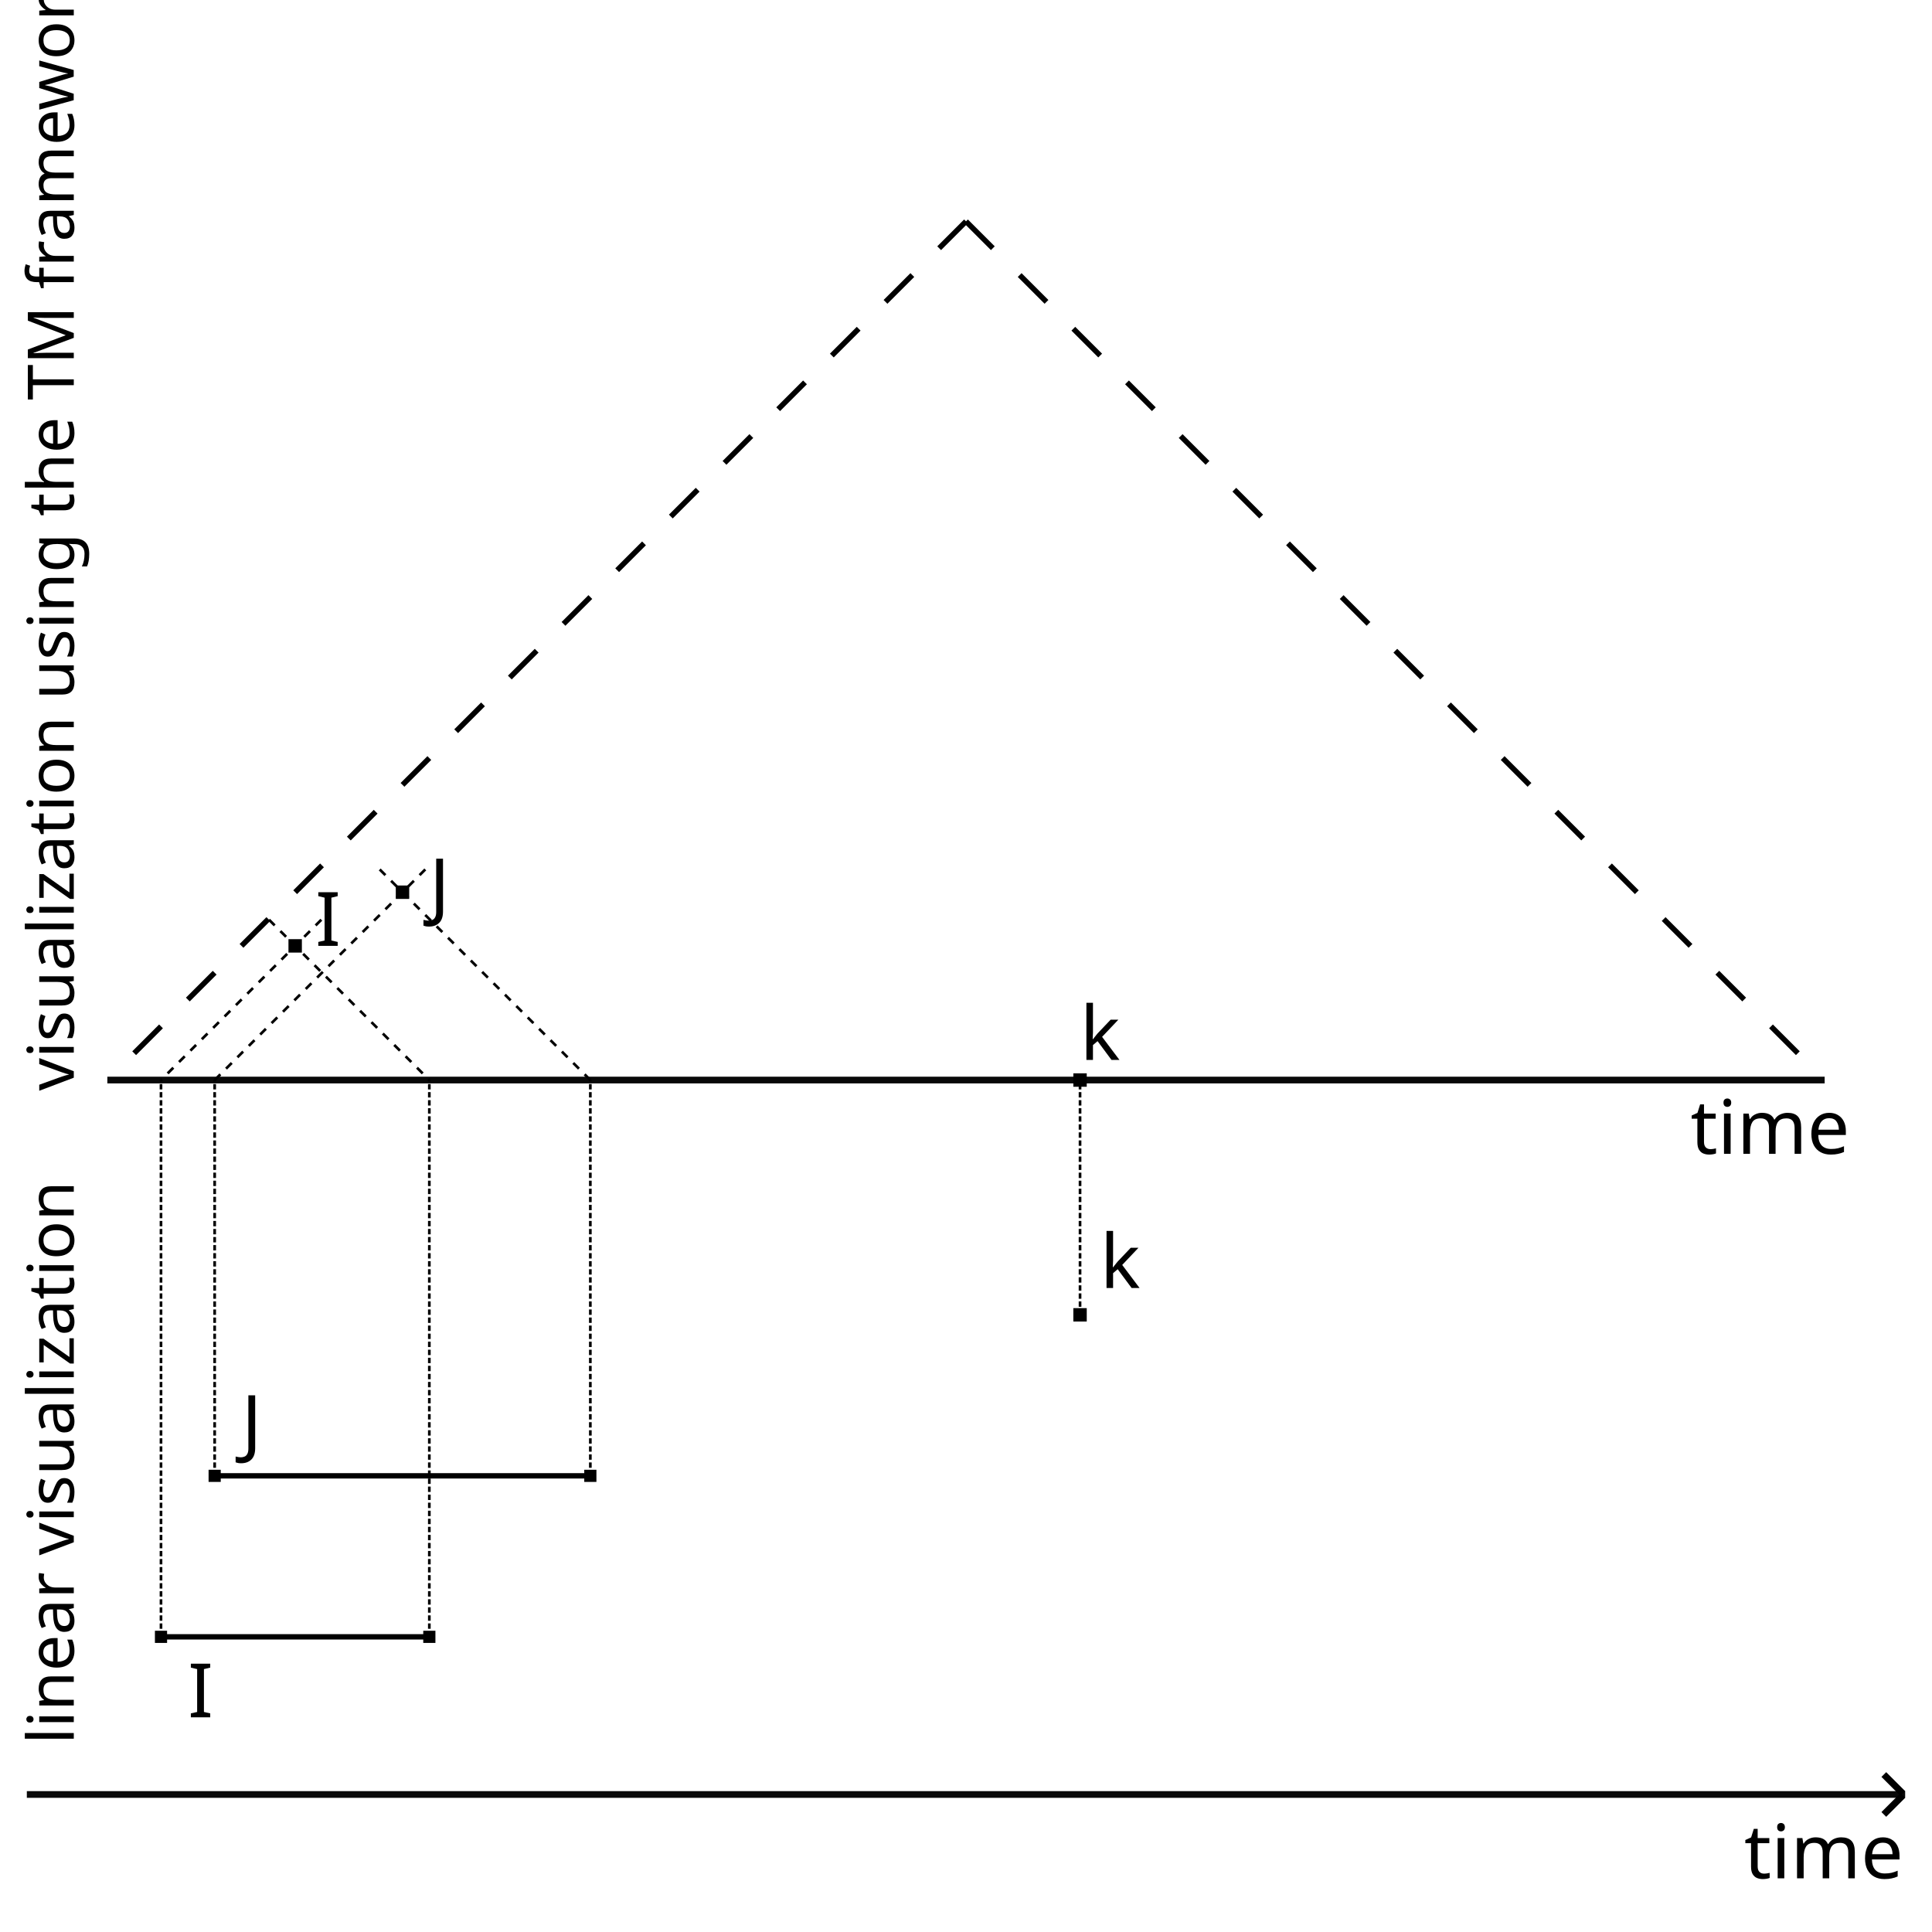
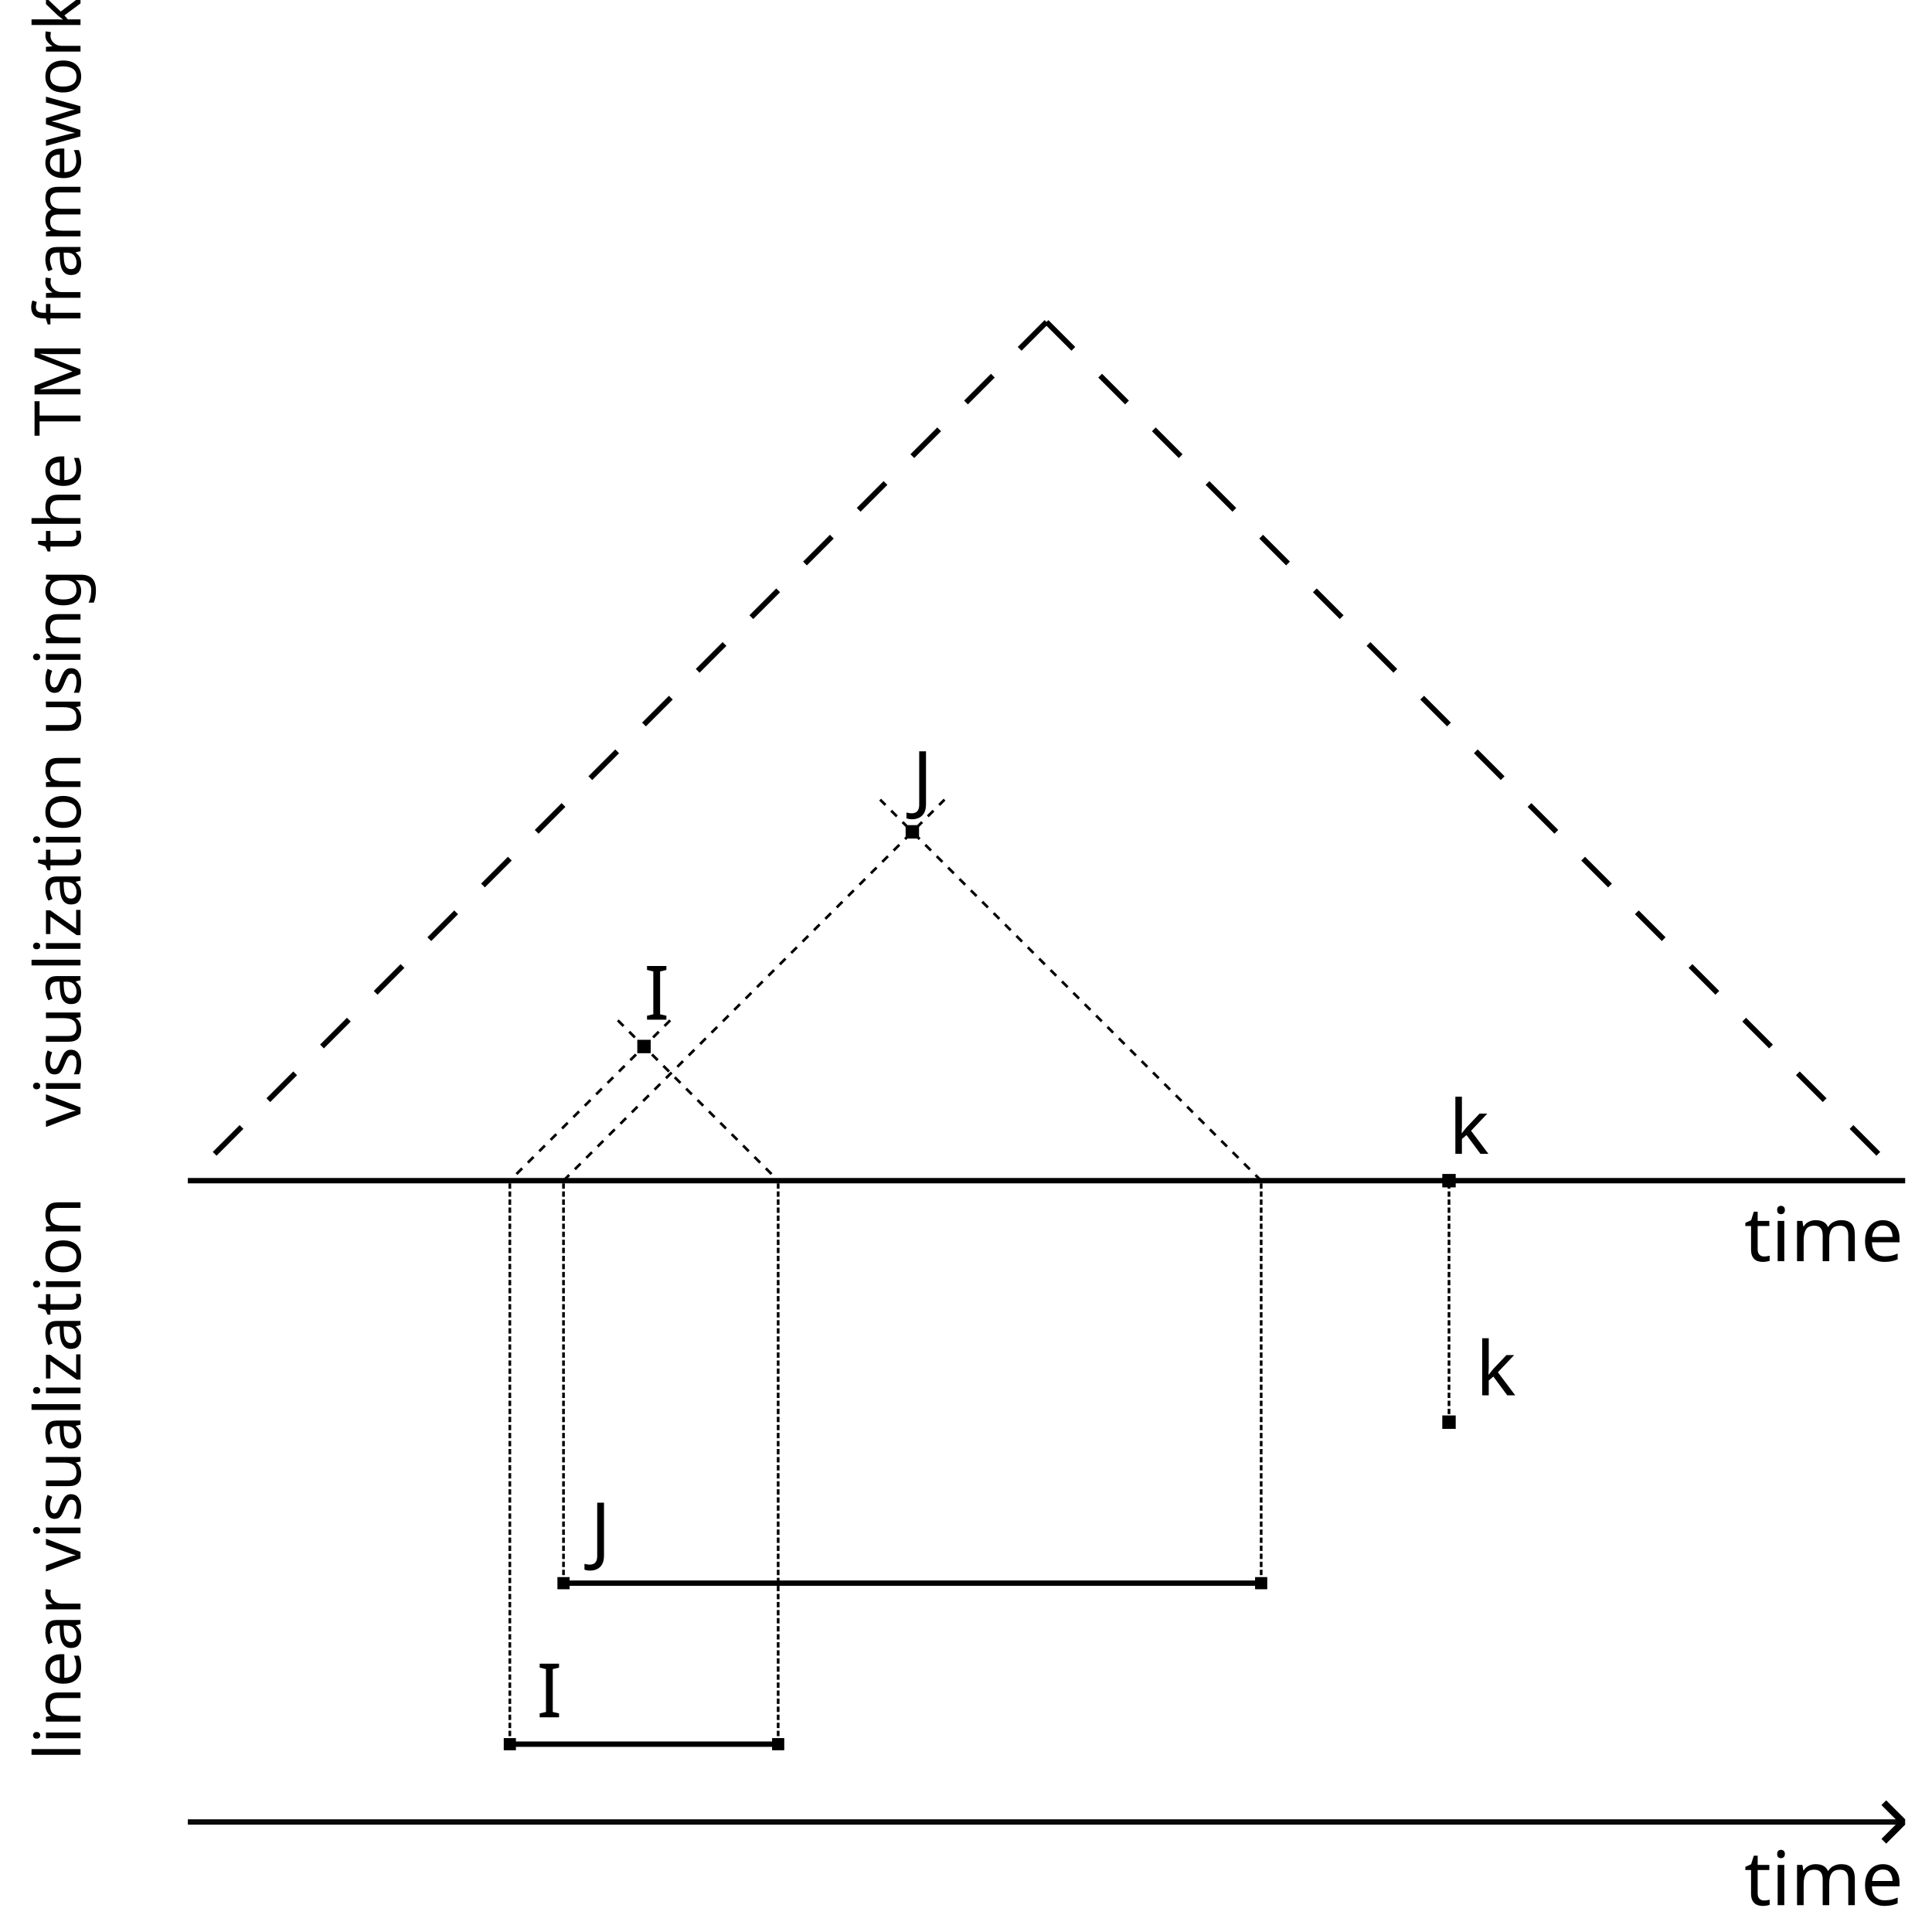
<svg xmlns="http://www.w3.org/2000/svg" xmlns:ns1="http://www.openswatchbook.org/uri/2009/osb" width="360" height="360" id="svg3889" version="1.1">
  <defs id="defs3891">
    <marker orient="auto" refY="0.0" refX="0.0" id="SquareM" style="overflow:visible">
      <path id="path4604" d="M -5.0,-5.0 L -5.0,5.0 L 5.0,5.0 L 5.0,-5.0 L -5.0,-5.0 z " style="fill-rule:evenodd;stroke:#000000;stroke-width:1.0pt;marker-start:none" transform="scale(0.4)" />
    </marker>
    <linearGradient id="linearGradient8090" ns1:paint="solid">
      <stop style="stop-color:#000000;stop-opacity:1;" offset="0" id="stop8092" />
    </linearGradient>
    <marker orient="auto" refY="0.0" refX="0.0" id="SquareS" style="overflow:visible">
      <path id="path4607" d="M -5.0,-5.0 L -5.0,5.0 L 5.0,5.0 L 5.0,-5.0 L -5.0,-5.0 z " style="fill-rule:evenodd;stroke:#000000;stroke-width:1.0pt;marker-start:none" transform="scale(0.2)" />
    </marker>
    <linearGradient id="linearGradient4521" ns1:paint="solid">
      <stop style="stop-color:#000000;stop-opacity:1;" offset="0" id="stop4523" />
    </linearGradient>
  </defs>
  <g id="layer8">
-     <text xml:space="preserve" style="font-size:14px;font-style:normal;font-weight:normal;line-height:125%;letter-spacing:0px;word-spacing:0px;fill:#000000;fill-opacity:1;stroke:none;font-family:Sans" x="-325" y="13.75" id="text3080" transform="matrix(0,-1,1,0,0,0)">
-       <tspan id="tspan3082" x="-325" y="13.75" style="font-size:12px">linear visualization</tspan>
+     <text xml:space="preserve" style="font-size:14px;font-style:normal;font-weight:normal;line-height:125%;letter-spacing:0px;word-spacing:0px;fill:#000000;fill-opacity:1;stroke:none;font-family:Sans" x="-328" y="15" id="text3080" transform="matrix(0,-1,1,0,0,0)">
+       <tspan id="tspan3082" x="-328" y="15" style="font-size:12px">linear visualization</tspan>
    </text>
-     <text xml:space="preserve" style="font-size:14px;font-style:normal;font-weight:normal;line-height:125%;letter-spacing:0px;word-spacing:0px;fill:#000000;fill-opacity:1;stroke:none;font-family:Sans" x="-203.25" y="13.75" id="text3084" transform="matrix(0,-1,1,0,0,0)">
-       <tspan id="tspan3086" x="-203.25" y="13.75" style="font-size:12px">visualization using the TM framework</tspan>
+     <text xml:space="preserve" style="font-size:14px;font-style:normal;font-weight:normal;line-height:125%;letter-spacing:0px;word-spacing:0px;fill:#000000;fill-opacity:1;stroke:none;font-family:Sans" x="-210" y="15" id="text3084" transform="matrix(0,-1,1,0,0,0)">
+       <tspan id="tspan3086" x="-210" y="15" style="font-size:12px">visualization using the TM framework</tspan>
    </text>
+     <path style="fill:none;stroke:#000000;stroke-width:1px;stroke-linecap:butt;stroke-linejoin:miter;stroke-opacity:1" d="m 35,220 320,0" id="path3849" />
  </g>
  <g id="layer1" transform="translate(0,-692.3597)" style="display:inline">
-     <rect style="fill:#090909;fill-opacity:1;display:inline" id="rect2989" width="320" height="1.25" x="20" y="892.985" />
-     <text xml:space="preserve" style="font-size:14px;font-style:normal;font-weight:normal;line-height:125%;letter-spacing:0px;word-spacing:0px;fill:#000000;fill-opacity:1;stroke:none;display:inline;font-family:Sans" x="315" y="907.36" id="text2991">
-       <tspan id="tspan2993" x="315" y="907.36">time</tspan>
+     <text xml:space="preserve" style="font-size:14px;font-style:normal;font-weight:normal;line-height:125%;letter-spacing:0px;word-spacing:0px;fill:#000000;fill-opacity:1;stroke:none;display:inline;font-family:Sans" x="325" y="927.36" id="text2991">
+       <tspan id="tspan2993" x="325" y="927.36">time</tspan>
    </text>
-     <rect style="fill:#090909;fill-opacity:1;display:inline" id="rect2989-0" width="350" height="1.25" x="5" y="1026.11" />
-     <text xml:space="preserve" style="font-size:14px;font-style:normal;font-weight:normal;line-height:125%;letter-spacing:0px;word-spacing:0px;fill:#000000;fill-opacity:1;stroke:none;display:inline;font-family:Sans" x="325" y="1042.36" id="text2991-9">
-       <tspan id="tspan2993-4" x="325" y="1042.36">time</tspan>
+     <rect style="fill:#090909;fill-opacity:1;display:inline" id="rect2989-0" width="320" height="1" x="35" y="1031.36" />
+     <text xml:space="preserve" style="font-size:14px;font-style:normal;font-weight:normal;line-height:125%;letter-spacing:0px;word-spacing:0px;fill:#000000;fill-opacity:1;stroke:none;display:inline;font-family:Sans" x="325" y="1047.36" id="text2991-9">
+       <tspan id="tspan2993-4" x="325" y="1047.36">time</tspan>
    </text>
-     <rect style="fill:#000000;fill-opacity:1;stroke:none" id="rect9625" width="5" height="1.25" x="-480.43" y="976.226" transform="matrix(0.7071068,-0.7071068,0.7071068,0.7071068,0,0)" />
-     <rect style="fill:#000000;fill-opacity:1;stroke:none;display:inline" id="rect9625-0" width="5" height="1.25" x="971.592" y="-475.796" transform="matrix(0.7071068,0.7071068,0.7071068,-0.7071068,0,0)" />
+     <rect style="fill:#000000;fill-opacity:1;stroke:none" id="rect9625" width="5" height="1.25" x="-483.966" y="979.761" transform="matrix(0.7071068,-0.7071068,0.7071068,0.7071068,0,0)" />
+     <rect style="fill:#000000;fill-opacity:1;stroke:none;display:inline" id="rect9625-0" width="5" height="1.25" x="975.304" y="-479.509" transform="matrix(0.7071068,0.7071068,0.7071068,-0.7071068,0,0)" />
  </g>
  <g id="layer7" style="display:inline">
-     <path style="fill:none;stroke:#000000;stroke-width:1px;stroke-linecap:butt;stroke-linejoin:miter;stroke-opacity:1;display:inline" d="m 180,41.25 -5,5" id="path3031" />
-     <path style="fill:none;stroke:#000000;stroke-width:1px;stroke-linecap:butt;stroke-linejoin:miter;stroke-opacity:1;display:inline" d="m 170,51.25 -5,5" id="path3031-1" />
-     <path style="fill:none;stroke:#000000;stroke-width:1px;stroke-linecap:butt;stroke-linejoin:miter;stroke-opacity:1;display:inline" d="m 160,61.25 -5,5" id="path3031-1-7" />
-     <path style="fill:none;stroke:#000000;stroke-width:1px;stroke-linecap:butt;stroke-linejoin:miter;stroke-opacity:1;display:inline" d="m 150,71.25 -5,5" id="path3031-1-7-4" />
-     <path style="fill:none;stroke:#000000;stroke-width:1px;stroke-linecap:butt;stroke-linejoin:miter;stroke-opacity:1;display:inline" d="m 140,81.25 -5,5" id="path3031-1-7-0" />
-     <path style="fill:none;stroke:#000000;stroke-width:1px;stroke-linecap:butt;stroke-linejoin:miter;stroke-opacity:1;display:inline" d="m 130,91.25 -5,5" id="path3031-1-7-9" />
-     <path style="fill:none;stroke:#000000;stroke-width:1px;stroke-linecap:butt;stroke-linejoin:miter;stroke-opacity:1;display:inline" d="m 120,101.25 -5,5" id="path3031-1-7-48" />
-     <path style="fill:none;stroke:#000000;stroke-width:1px;stroke-linecap:butt;stroke-linejoin:miter;stroke-opacity:1;display:inline" d="m 110,111.25 -5,5" id="path3031-1-7-8" />
-     <path style="fill:none;stroke:#000000;stroke-width:1px;stroke-linecap:butt;stroke-linejoin:miter;stroke-opacity:1;display:inline" d="m 100,121.25 -5,5" id="path3031-1-7-2" />
-     <path style="fill:none;stroke:#000000;stroke-width:1px;stroke-linecap:butt;stroke-linejoin:miter;stroke-opacity:1;display:inline" d="m 90,131.25 -5,5" id="path3031-1-7-45" />
-     <path style="fill:none;stroke:#000000;stroke-width:1px;stroke-linecap:butt;stroke-linejoin:miter;stroke-opacity:1;display:inline" d="m 80,141.25 -5,5" id="path3031-1-7-5" />
-     <path style="fill:none;stroke:#000000;stroke-width:1px;stroke-linecap:butt;stroke-linejoin:miter;stroke-opacity:1;display:inline" d="m 70,151.25 -5,5" id="path3031-1-7-1" />
-     <path style="fill:none;stroke:#000000;stroke-width:1px;stroke-linecap:butt;stroke-linejoin:miter;stroke-opacity:1;display:inline" d="m 60,161.25 -5,5" id="path3031-1-7-7" />
-     <path style="fill:none;stroke:#000000;stroke-width:1px;stroke-linecap:butt;stroke-linejoin:miter;stroke-opacity:1;display:inline" d="m 50,171.25 -5,5" id="path3031-1-7-11" />
-     <path style="fill:none;stroke:#000000;stroke-width:1px;stroke-linecap:butt;stroke-linejoin:miter;stroke-opacity:1;display:inline" d="m 40,181.25 -5,5" id="path3031-1-7-52" />
-     <path style="fill:none;stroke:#000000;stroke-width:1px;stroke-linecap:butt;stroke-linejoin:miter;stroke-opacity:1;display:inline" d="m 30,191.25 -5,5" id="path3031-1-7-76" />
-     <path style="fill:none;stroke:#000000;stroke-width:1px;stroke-linecap:butt;stroke-linejoin:miter;stroke-opacity:1;display:inline" d="m 180,41.25 5,5" id="path3031-2" />
-     <path style="fill:none;stroke:#000000;stroke-width:1px;stroke-linecap:butt;stroke-linejoin:miter;stroke-opacity:1;display:inline" d="m 190,51.25 5,5" id="path3031-1-3" />
-     <path style="fill:none;stroke:#000000;stroke-width:1px;stroke-linecap:butt;stroke-linejoin:miter;stroke-opacity:1;display:inline" d="m 200,61.25 5,5" id="path3031-1-7-22" />
-     <path style="fill:none;stroke:#000000;stroke-width:1px;stroke-linecap:butt;stroke-linejoin:miter;stroke-opacity:1;display:inline" d="m 210,71.25 5,5" id="path3031-1-7-4-1" />
-     <path style="fill:none;stroke:#000000;stroke-width:1px;stroke-linecap:butt;stroke-linejoin:miter;stroke-opacity:1;display:inline" d="m 220,81.25 5,5" id="path3031-1-7-0-6" />
-     <path style="fill:none;stroke:#000000;stroke-width:1px;stroke-linecap:butt;stroke-linejoin:miter;stroke-opacity:1;display:inline" d="m 230,91.25 5,5" id="path3031-1-7-9-8" />
-     <path style="fill:none;stroke:#000000;stroke-width:1px;stroke-linecap:butt;stroke-linejoin:miter;stroke-opacity:1;display:inline" d="m 240,101.25 5,5" id="path3031-1-7-48-5" />
-     <path style="fill:none;stroke:#000000;stroke-width:1px;stroke-linecap:butt;stroke-linejoin:miter;stroke-opacity:1;display:inline" d="m 250,111.25 5,5" id="path3031-1-7-8-7" />
-     <path style="fill:none;stroke:#000000;stroke-width:1px;stroke-linecap:butt;stroke-linejoin:miter;stroke-opacity:1;display:inline" d="m 260,121.25 5,5" id="path3031-1-7-2-6" />
-     <path style="fill:none;stroke:#000000;stroke-width:1px;stroke-linecap:butt;stroke-linejoin:miter;stroke-opacity:1;display:inline" d="m 270,131.25 5,5" id="path3031-1-7-45-1" />
-     <path style="fill:none;stroke:#000000;stroke-width:1px;stroke-linecap:butt;stroke-linejoin:miter;stroke-opacity:1;display:inline" d="m 280,141.25 5,5" id="path3031-1-7-5-8" />
-     <path style="fill:none;stroke:#000000;stroke-width:1px;stroke-linecap:butt;stroke-linejoin:miter;stroke-opacity:1;display:inline" d="m 290,151.25 5,5" id="path3031-1-7-1-9" />
-     <path style="fill:none;stroke:#000000;stroke-width:1px;stroke-linecap:butt;stroke-linejoin:miter;stroke-opacity:1;display:inline" d="m 300,161.25 5,5" id="path3031-1-7-7-2" />
-     <path style="fill:none;stroke:#000000;stroke-width:1px;stroke-linecap:butt;stroke-linejoin:miter;stroke-opacity:1;display:inline" d="m 310,171.25 5,5" id="path3031-1-7-11-7" />
-     <path style="fill:none;stroke:#000000;stroke-width:1px;stroke-linecap:butt;stroke-linejoin:miter;stroke-opacity:1;display:inline" d="m 320,181.25 5,5" id="path3031-1-7-52-9" />
-     <path style="fill:none;stroke:#000000;stroke-width:1px;stroke-linecap:butt;stroke-linejoin:miter;stroke-opacity:1;display:inline" d="m 330,191.25 5,5" id="path3031-1-7-76-5" />
+     <path style="fill:none;stroke:#000000;stroke-width:1px;stroke-linecap:butt;stroke-linejoin:miter;stroke-opacity:1;display:inline" d="m 195,60 -5,5" id="path3031" />
+     <path style="fill:none;stroke:#000000;stroke-width:1px;stroke-linecap:butt;stroke-linejoin:miter;stroke-opacity:1;display:inline" d="m 185,70 -5,5" id="path3031-1" />
+     <path style="fill:none;stroke:#000000;stroke-width:1px;stroke-linecap:butt;stroke-linejoin:miter;stroke-opacity:1;display:inline" d="m 175,80 -5,5" id="path3031-1-7" />
+     <path style="fill:none;stroke:#000000;stroke-width:1px;stroke-linecap:butt;stroke-linejoin:miter;stroke-opacity:1;display:inline" d="m 165,90 -5,5" id="path3031-1-7-4" />
+     <path style="fill:none;stroke:#000000;stroke-width:1px;stroke-linecap:butt;stroke-linejoin:miter;stroke-opacity:1;display:inline" d="m 155,100 -5,5" id="path3031-1-7-0" />
+     <path style="fill:none;stroke:#000000;stroke-width:1px;stroke-linecap:butt;stroke-linejoin:miter;stroke-opacity:1;display:inline" d="m 145,110 -5,5" id="path3031-1-7-9" />
+     <path style="fill:none;stroke:#000000;stroke-width:1px;stroke-linecap:butt;stroke-linejoin:miter;stroke-opacity:1;display:inline" d="m 135,120 -5,5" id="path3031-1-7-48" />
+     <path style="fill:none;stroke:#000000;stroke-width:1px;stroke-linecap:butt;stroke-linejoin:miter;stroke-opacity:1;display:inline" d="m 125,130 -5,5" id="path3031-1-7-8" />
+     <path style="fill:none;stroke:#000000;stroke-width:1px;stroke-linecap:butt;stroke-linejoin:miter;stroke-opacity:1;display:inline" d="m 115,140 -5,5" id="path3031-1-7-2" />
+     <path style="fill:none;stroke:#000000;stroke-width:1px;stroke-linecap:butt;stroke-linejoin:miter;stroke-opacity:1;display:inline" d="m 105,150 -5,5" id="path3031-1-7-45" />
+     <path style="fill:none;stroke:#000000;stroke-width:1px;stroke-linecap:butt;stroke-linejoin:miter;stroke-opacity:1;display:inline" d="m 95,160 -5,5" id="path3031-1-7-5" />
+     <path style="fill:none;stroke:#000000;stroke-width:1px;stroke-linecap:butt;stroke-linejoin:miter;stroke-opacity:1;display:inline" d="m 85,170 -5,5" id="path3031-1-7-1" />
+     <path style="fill:none;stroke:#000000;stroke-width:1px;stroke-linecap:butt;stroke-linejoin:miter;stroke-opacity:1;display:inline" d="m 75,180 -5,5" id="path3031-1-7-7" />
+     <path style="fill:none;stroke:#000000;stroke-width:1px;stroke-linecap:butt;stroke-linejoin:miter;stroke-opacity:1;display:inline" d="m 65,190 -5,5" id="path3031-1-7-11" />
+     <path style="fill:none;stroke:#000000;stroke-width:1px;stroke-linecap:butt;stroke-linejoin:miter;stroke-opacity:1;display:inline" d="m 55,200 -5,5" id="path3031-1-7-52" />
+     <path style="fill:none;stroke:#000000;stroke-width:1px;stroke-linecap:butt;stroke-linejoin:miter;stroke-opacity:1;display:inline" d="m 45,210 -5,5" id="path3031-1-7-76" />
+     <path style="fill:none;stroke:#000000;stroke-width:1px;stroke-linecap:butt;stroke-linejoin:miter;stroke-opacity:1;display:inline" d="m 195,60 5,5" id="path3031-2" />
+     <path style="fill:none;stroke:#000000;stroke-width:1px;stroke-linecap:butt;stroke-linejoin:miter;stroke-opacity:1;display:inline" d="m 205,70 5,5" id="path3031-1-3" />
+     <path style="fill:none;stroke:#000000;stroke-width:1px;stroke-linecap:butt;stroke-linejoin:miter;stroke-opacity:1;display:inline" d="m 215,80 5,5" id="path3031-1-7-22" />
+     <path style="fill:none;stroke:#000000;stroke-width:1px;stroke-linecap:butt;stroke-linejoin:miter;stroke-opacity:1;display:inline" d="m 225,90 5,5" id="path3031-1-7-4-1" />
+     <path style="fill:none;stroke:#000000;stroke-width:1px;stroke-linecap:butt;stroke-linejoin:miter;stroke-opacity:1;display:inline" d="m 235,100 5,5" id="path3031-1-7-0-6" />
+     <path style="fill:none;stroke:#000000;stroke-width:1px;stroke-linecap:butt;stroke-linejoin:miter;stroke-opacity:1;display:inline" d="m 245,110 5,5" id="path3031-1-7-9-8" />
+     <path style="fill:none;stroke:#000000;stroke-width:1px;stroke-linecap:butt;stroke-linejoin:miter;stroke-opacity:1;display:inline" d="m 255,120 5,5" id="path3031-1-7-48-5" />
+     <path style="fill:none;stroke:#000000;stroke-width:1px;stroke-linecap:butt;stroke-linejoin:miter;stroke-opacity:1;display:inline" d="m 265,130 5,5" id="path3031-1-7-8-7" />
+     <path style="fill:none;stroke:#000000;stroke-width:1px;stroke-linecap:butt;stroke-linejoin:miter;stroke-opacity:1;display:inline" d="m 275,140 5,5" id="path3031-1-7-2-6" />
+     <path style="fill:none;stroke:#000000;stroke-width:1px;stroke-linecap:butt;stroke-linejoin:miter;stroke-opacity:1;display:inline" d="m 285,150 5,5" id="path3031-1-7-45-1" />
+     <path style="fill:none;stroke:#000000;stroke-width:1px;stroke-linecap:butt;stroke-linejoin:miter;stroke-opacity:1;display:inline" d="m 295,160 5,5" id="path3031-1-7-5-8" />
+     <path style="fill:none;stroke:#000000;stroke-width:1px;stroke-linecap:butt;stroke-linejoin:miter;stroke-opacity:1;display:inline" d="m 305,170 5,5" id="path3031-1-7-1-9" />
+     <path style="fill:none;stroke:#000000;stroke-width:1px;stroke-linecap:butt;stroke-linejoin:miter;stroke-opacity:1;display:inline" d="m 315,180 5,5" id="path3031-1-7-7-2" />
+     <path style="fill:none;stroke:#000000;stroke-width:1px;stroke-linecap:butt;stroke-linejoin:miter;stroke-opacity:1;display:inline" d="m 325,190 5,5" id="path3031-1-7-11-7" />
+     <path style="fill:none;stroke:#000000;stroke-width:1px;stroke-linecap:butt;stroke-linejoin:miter;stroke-opacity:1;display:inline" d="m 335,200 5,5" id="path3031-1-7-52-9" />
+     <path style="fill:none;stroke:#000000;stroke-width:1px;stroke-linecap:butt;stroke-linejoin:miter;stroke-opacity:1;display:inline" d="m 345,210 5,5" id="path3031-1-7-76-5" />
  </g>
  <g id="layer2" style="display:inline">
-     <path transform="translate(0,-692.3597)" style="fill:none;stroke:#000000;stroke-width:1;stroke-linecap:butt;stroke-linejoin:miter;stroke-miterlimit:4;stroke-opacity:1;stroke-dasharray:none;marker-start:url(#SquareS);marker-mid:none;marker-end:url(#SquareS)" d="m 30,997.36 50,0" id="path4011" />
-     <path transform="translate(0,-692.3597)" style="fill:none;stroke:#000000;stroke-width:1;stroke-linecap:butt;stroke-linejoin:miter;stroke-miterlimit:4;stroke-opacity:1;stroke-dasharray:none;marker-start:url(#SquareS);marker-mid:none;marker-end:url(#SquareS)" d="m 40,967.36 70,0" id="path4011-2" />
-     <rect transform="translate(0,-692.3597)" style="fill:#000000;fill-opacity:1;stroke:none" id="rect8106" width="2.5" height="2.5" x="200" y="936.11" />
-     <text xml:space="preserve" style="font-size:16px;font-style:normal;font-weight:normal;line-height:125%;letter-spacing:0px;word-spacing:0px;fill:#000000;fill-opacity:1;stroke:none;font-family:Sans" x="35" y="320" id="text9663">
-       <tspan id="tspan9665" x="35" y="320" style="font-size:14px">I</tspan>
+     <path style="fill:none;stroke:#000000;stroke-width:1;stroke-linecap:butt;stroke-linejoin:miter;stroke-miterlimit:4;stroke-opacity:1;stroke-dasharray:none;marker-start:url(#SquareS);marker-mid:none;marker-end:url(#SquareS)" d="m 95,325 50,0" id="path4011" />
+     <path style="fill:none;stroke:#000000;stroke-width:1;stroke-linecap:butt;stroke-linejoin:miter;stroke-miterlimit:4;stroke-opacity:1;stroke-dasharray:none;marker-start:url(#SquareS);marker-mid:none;marker-end:url(#SquareS)" d="m 105,295 130,0" id="path4011-2" />
+     <rect style="fill:#000000;fill-opacity:1;stroke:none" id="rect8106" width="2.5" height="2.5" x="268.75" y="263.75" />
+     <text xml:space="preserve" style="font-size:16px;font-style:normal;font-weight:normal;line-height:125%;letter-spacing:0px;word-spacing:0px;fill:#000000;fill-opacity:1;stroke:none;font-family:Sans" x="100" y="320" id="text9663">
+       <tspan id="tspan9665" x="100" y="320" style="font-size:14px">I</tspan>
    </text>
-     <text xml:space="preserve" style="font-size:14px;font-style:normal;font-weight:normal;line-height:125%;letter-spacing:0px;word-spacing:0px;fill:#000000;fill-opacity:1;stroke:none;font-family:Sans" x="45" y="270" id="text9667">
-       <tspan id="tspan9669" x="45" y="270">J</tspan>
+     <text xml:space="preserve" style="font-size:14px;font-style:normal;font-weight:normal;line-height:125%;letter-spacing:0px;word-spacing:0px;fill:#000000;fill-opacity:1;stroke:none;font-family:Sans" x="110" y="290" id="text9667">
+       <tspan id="tspan9669" x="110" y="290">J</tspan>
    </text>
-     <text xml:space="preserve" style="font-size:14px;font-style:normal;font-weight:normal;line-height:125%;letter-spacing:0px;word-spacing:0px;fill:#000000;fill-opacity:1;stroke:none;font-family:Sans" x="205" y="240" id="text9671">
-       <tspan id="tspan9673" x="205" y="240">k</tspan>
+     <text xml:space="preserve" style="font-size:14px;font-style:normal;font-weight:normal;line-height:125%;letter-spacing:0px;word-spacing:0px;fill:#000000;fill-opacity:1;stroke:none;font-family:Sans" x="275" y="260" id="text9671">
+       <tspan id="tspan9673" x="275" y="260">k</tspan>
    </text>
  </g>
  <g id="layer3" style="display:inline">
-     <path style="fill:none;stroke:#000000;stroke-width:0.5;stroke-linecap:butt;stroke-linejoin:miter;stroke-miterlimit:4;stroke-opacity:1;stroke-dasharray:1, 0.5;stroke-dashoffset:0" d="M 30,305 30,201.25" id="path9587" />
-     <path style="fill:none;stroke:#000000;stroke-width:0.5;stroke-linecap:butt;stroke-linejoin:miter;stroke-miterlimit:4;stroke-opacity:1;stroke-dasharray:1, 0.5;stroke-dashoffset:0" d="m 40,275 0,-73.75" id="path9589" />
-     <path style="fill:none;stroke:#000000;stroke-width:0.5;stroke-linecap:butt;stroke-linejoin:miter;stroke-miterlimit:4;stroke-opacity:1;stroke-dasharray:1, 0.5;stroke-dashoffset:0" d="M 80,305 80,201.25" id="path9591" />
-     <path style="fill:none;stroke:#000000;stroke-width:0.5;stroke-linecap:butt;stroke-linejoin:miter;stroke-miterlimit:4;stroke-opacity:1;stroke-dasharray:1, 0.5;stroke-dashoffset:0" d="m 110,275 0,-73.75" id="path9593" />
-     <path style="fill:none;stroke:#000000;stroke-width:0.5;stroke-linecap:butt;stroke-linejoin:miter;stroke-miterlimit:4;stroke-opacity:1;stroke-dasharray:1, 0.5;stroke-dashoffset:0" d="m 201.25,245 0,-43.75" id="path9595" />
+     <path style="fill:none;stroke:#000000;stroke-width:0.5;stroke-linecap:butt;stroke-linejoin:miter;stroke-miterlimit:4;stroke-opacity:1;stroke-dasharray:1,0.5;stroke-dashoffset:0" d="M 95,325 95,220" id="path9587" />
+     <path style="fill:none;stroke:#000000;stroke-width:0.5;stroke-linecap:butt;stroke-linejoin:miter;stroke-miterlimit:4;stroke-opacity:1;stroke-dasharray:1,0.5;stroke-dashoffset:0" d="m 105,295 0,-75" id="path9589" />
+     <path style="fill:none;stroke:#000000;stroke-width:0.5;stroke-linecap:butt;stroke-linejoin:miter;stroke-miterlimit:4;stroke-opacity:1;stroke-dasharray:1,0.5;stroke-dashoffset:0" d="m 145,325 0,-105" id="path9591" />
+     <path style="fill:none;stroke:#000000;stroke-width:0.5;stroke-linecap:butt;stroke-linejoin:miter;stroke-miterlimit:4;stroke-opacity:1;stroke-dasharray:1, 0.5;stroke-dashoffset:0" d="m 235,295 0,-75" id="path9593" />
+     <path style="fill:none;stroke:#000000;stroke-width:0.5;stroke-linecap:butt;stroke-linejoin:miter;stroke-miterlimit:4;stroke-opacity:1;stroke-dasharray:1, 0.5;stroke-dashoffset:0" d="m 270,265 0,-45" id="path9595" />
  </g>
  <g id="layer4" style="display:inline">
-     <path style="fill:none;stroke:#000000;stroke-width:0.5;stroke-linecap:butt;stroke-linejoin:miter;stroke-miterlimit:4;stroke-opacity:1;stroke-dasharray:1.5, 1.5;stroke-dashoffset:1.25;marker-start:none;display:inline" d="m 30,201.25 30,-30" id="path9597" />
-     <path style="fill:none;stroke:#000000;stroke-width:0.5;stroke-linecap:butt;stroke-linejoin:miter;stroke-miterlimit:4;stroke-opacity:1;stroke-dasharray:1.5, 1.5;stroke-dashoffset:1.25;marker-start:none;display:inline" d="m 80,201.25 -30,-30" id="path9599" />
-     <rect style="fill:#000000;fill-opacity:1;stroke:none;display:inline" id="rect9601" width="2.5" height="2.5" x="53.75" y="175" />
-     <text xml:space="preserve" style="font-size:14px;font-style:normal;font-weight:normal;line-height:125%;letter-spacing:0px;word-spacing:0px;fill:#000000;fill-opacity:1;stroke:none;font-family:Sans" x="58.75" y="176.25" id="text9675">
-       <tspan id="tspan9677" x="58.75" y="176.25">I</tspan>
+     <path style="fill:none;stroke:#000000;stroke-width:0.5;stroke-linecap:butt;stroke-linejoin:miter;stroke-miterlimit:4;stroke-opacity:1;stroke-dasharray:1.5, 1.5;stroke-dashoffset:1.25;marker-start:none;display:inline" d="m 95,220 30,-30" id="path9597" />
+     <path style="fill:none;stroke:#000000;stroke-width:0.5;stroke-linecap:butt;stroke-linejoin:miter;stroke-miterlimit:4;stroke-opacity:1;stroke-dasharray:1.5, 1.5;stroke-dashoffset:1.25;marker-start:none;display:inline" d="M 145,220 115,190" id="path9599" />
+     <rect style="fill:#000000;fill-opacity:1;stroke:none;display:inline" id="rect9601" width="2.5" height="2.5" x="118.75" y="193.75" />
+     <text xml:space="preserve" style="font-size:14px;font-style:normal;font-weight:normal;line-height:125%;letter-spacing:0px;word-spacing:0px;fill:#000000;fill-opacity:1;stroke:none;font-family:Sans" x="120" y="190" id="text9675">
+       <tspan id="tspan9677" x="120" y="190">I</tspan>
    </text>
  </g>
  <g id="layer5" style="display:inline">
-     <path style="fill:none;stroke:#000000;stroke-width:0.5;stroke-linecap:butt;stroke-linejoin:miter;stroke-miterlimit:4;stroke-opacity:1;stroke-dasharray:1.5, 1.5;stroke-dashoffset:0" d="m 40,201.25 40,-40" id="path9616" />
-     <path style="fill:none;stroke:#000000;stroke-width:0.5;stroke-linecap:butt;stroke-linejoin:miter;stroke-miterlimit:4;stroke-opacity:1;stroke-dasharray:1.5, 1.5;stroke-dashoffset:0" d="m 110,201.25 -40,-40" id="path9618" />
-     <rect style="fill:#000000;fill-opacity:1;stroke:none" id="rect9620" width="2.5" height="2.5" x="73.75" y="165" />
-     <text xml:space="preserve" style="font-size:14px;font-style:normal;font-weight:normal;line-height:125%;letter-spacing:0px;word-spacing:0px;fill:#000000;fill-opacity:1;stroke:none;font-family:Sans" x="80" y="170" id="text9679">
-       <tspan id="tspan9681" x="80" y="170">J</tspan>
+     <path style="fill:none;stroke:#000000;stroke-width:0.5;stroke-linecap:butt;stroke-linejoin:miter;stroke-miterlimit:4;stroke-opacity:1;stroke-dasharray:1.5,1.5;stroke-dashoffset:0" d="m 105,220 71,-71" id="path9616" />
+     <path style="fill:none;stroke:#000000;stroke-width:0.5;stroke-linecap:butt;stroke-linejoin:miter;stroke-miterlimit:4;stroke-opacity:1;stroke-dasharray:1.5,1.5;stroke-dashoffset:0" d="M 235,220 164,149" id="path9618" />
+     <rect style="fill:#000000;fill-opacity:1;stroke:none" id="rect9620" width="2.5" height="2.5" x="168.75" y="153.75" />
+     <text xml:space="preserve" style="font-size:14px;font-style:normal;font-weight:normal;line-height:125%;letter-spacing:0px;word-spacing:0px;fill:#000000;fill-opacity:1;stroke:none;font-family:Sans" x="170" y="150" id="text9679">
+       <tspan id="tspan9681" x="170" y="150">J</tspan>
    </text>
  </g>
  <g id="layer6" style="display:inline">
-     <rect style="fill:#000000;fill-opacity:1;stroke:none" id="rect9623" width="2.5" height="2.5" x="200" y="200" />
-     <text xml:space="preserve" style="font-size:14px;font-style:normal;font-weight:normal;line-height:125%;letter-spacing:0px;word-spacing:0px;fill:#000000;fill-opacity:1;stroke:none;font-family:Sans" x="201.25" y="197.5" id="text9683">
-       <tspan id="tspan9685" x="201.25" y="197.5">k</tspan>
+     <rect style="fill:#000000;fill-opacity:1;stroke:none" id="rect9623" width="2.5" height="2.5" x="268.75" y="218.75" />
+     <text xml:space="preserve" style="font-size:14px;font-style:normal;font-weight:normal;line-height:125%;letter-spacing:0px;word-spacing:0px;fill:#000000;fill-opacity:1;stroke:none;font-family:Sans" x="270" y="215" id="text9683">
+       <tspan id="tspan9685" x="270" y="215">k</tspan>
    </text>
  </g>
</svg>
